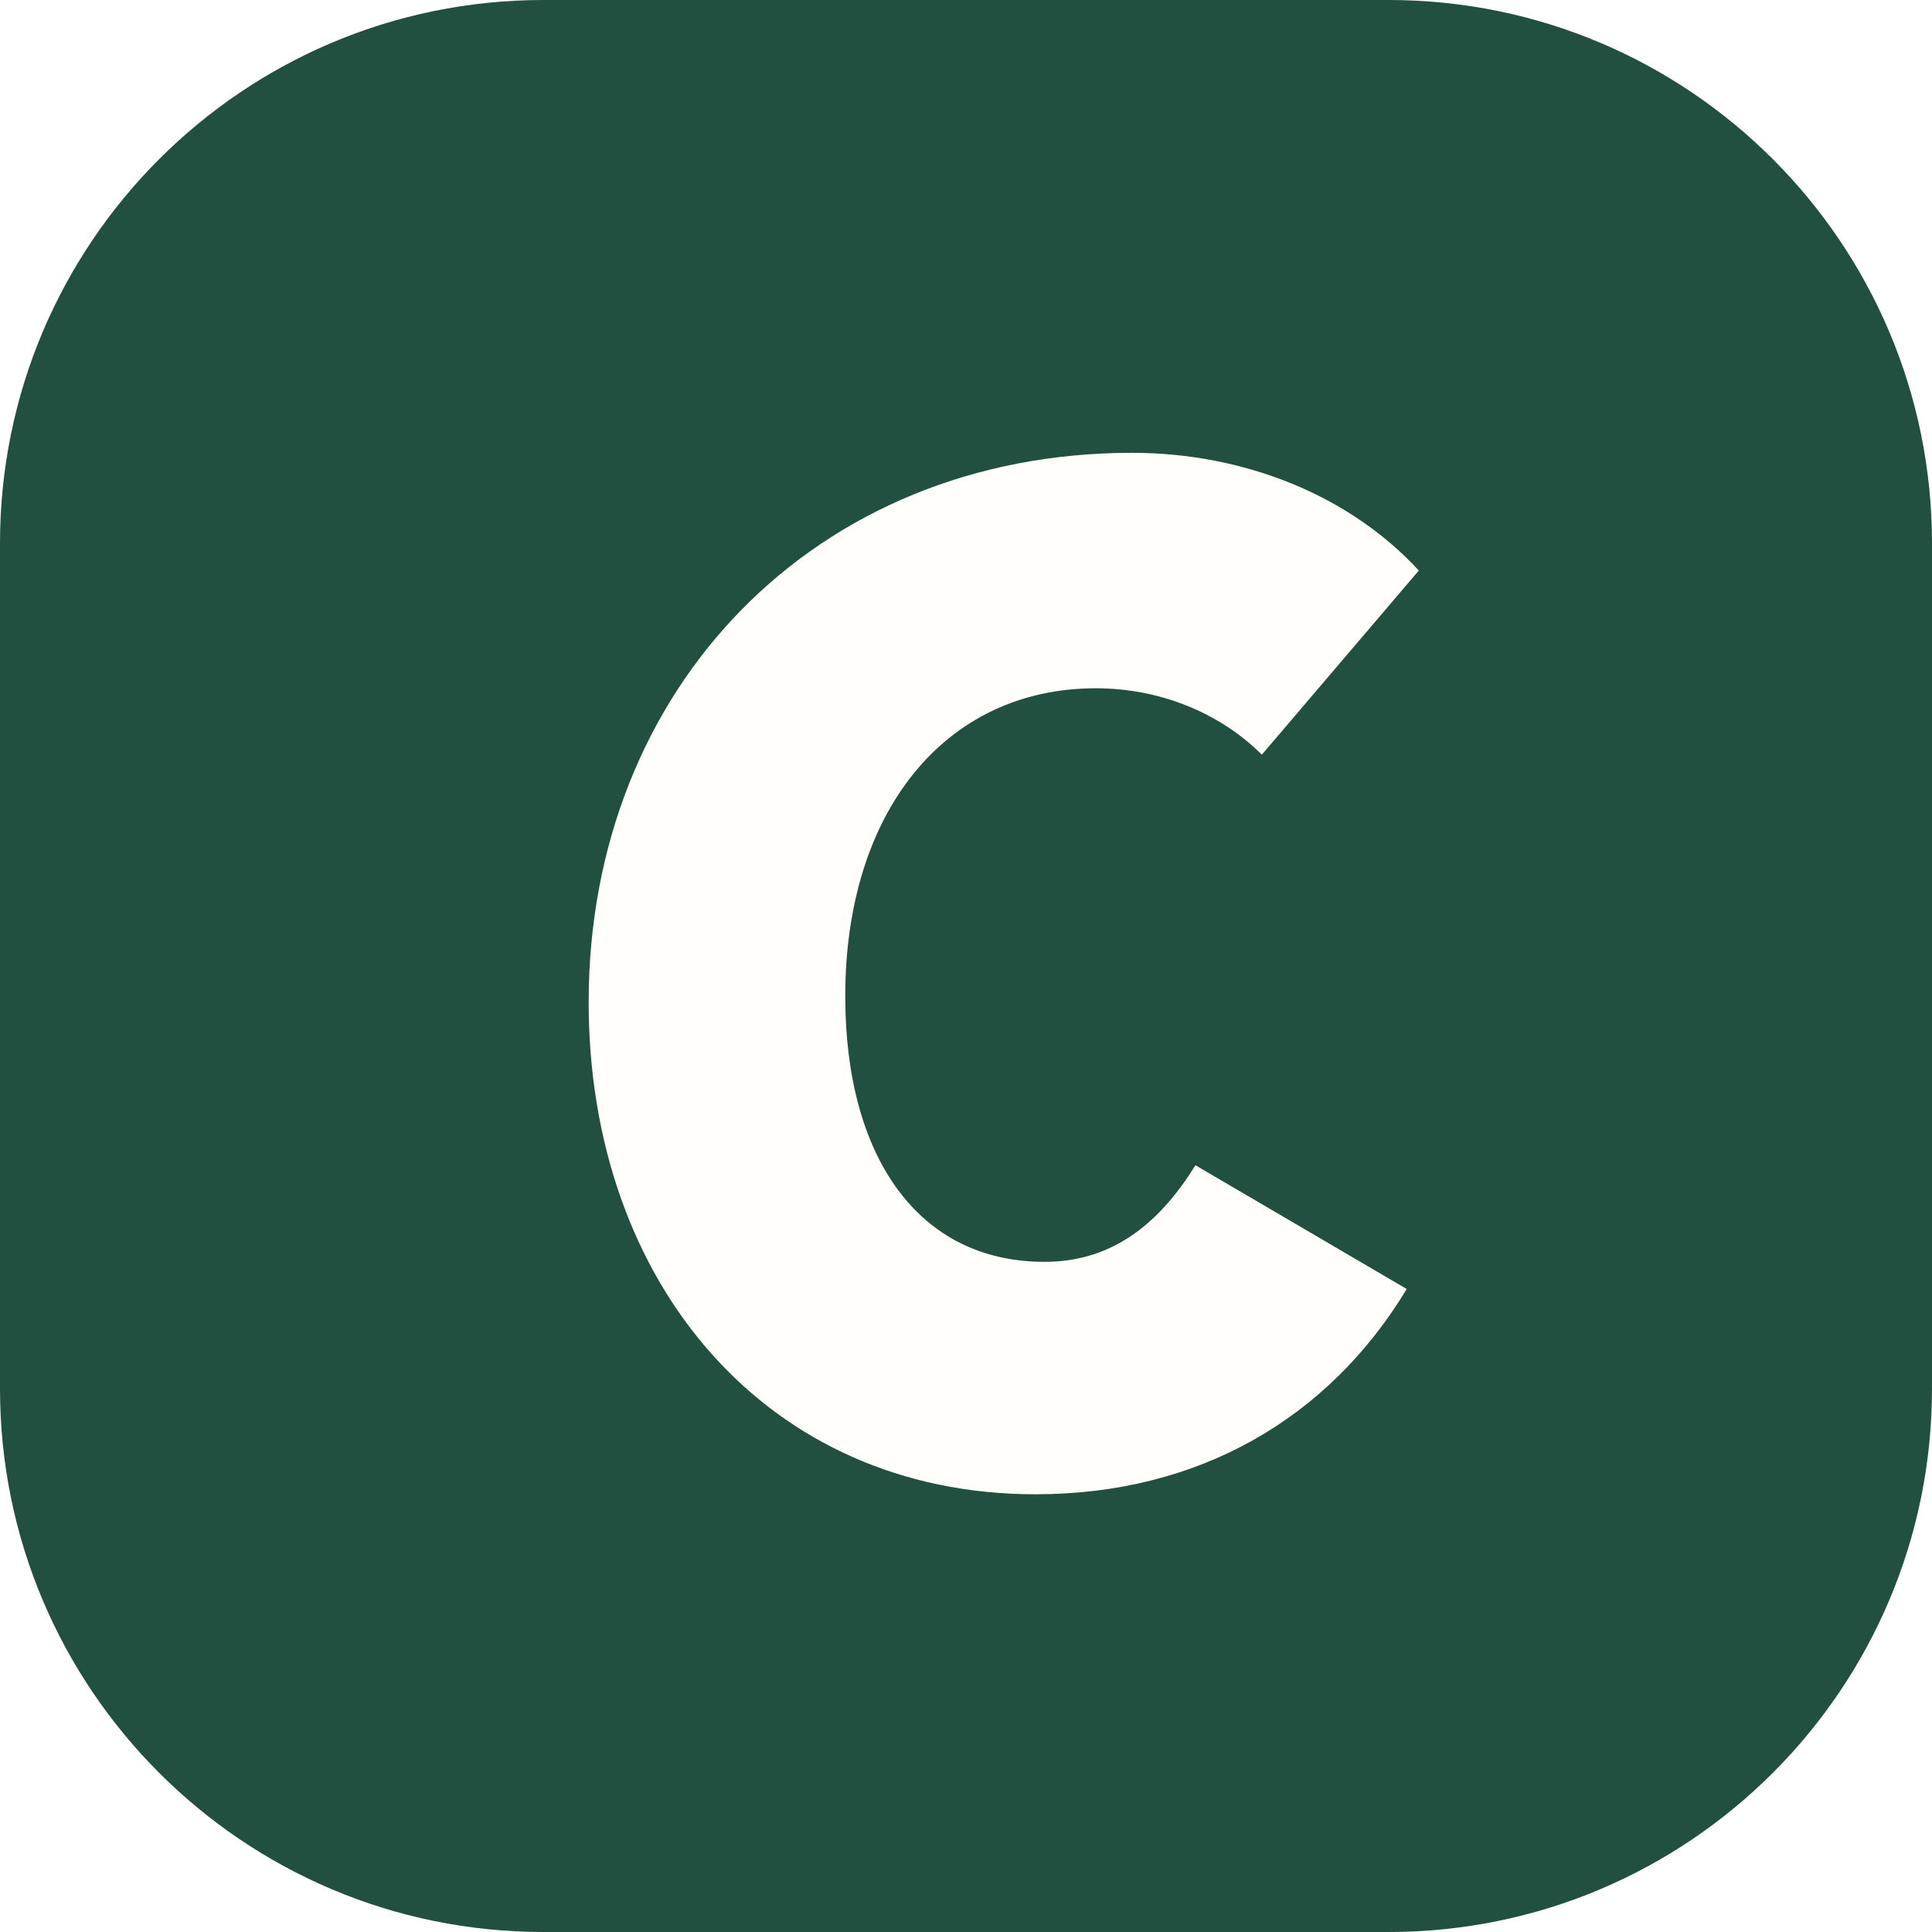
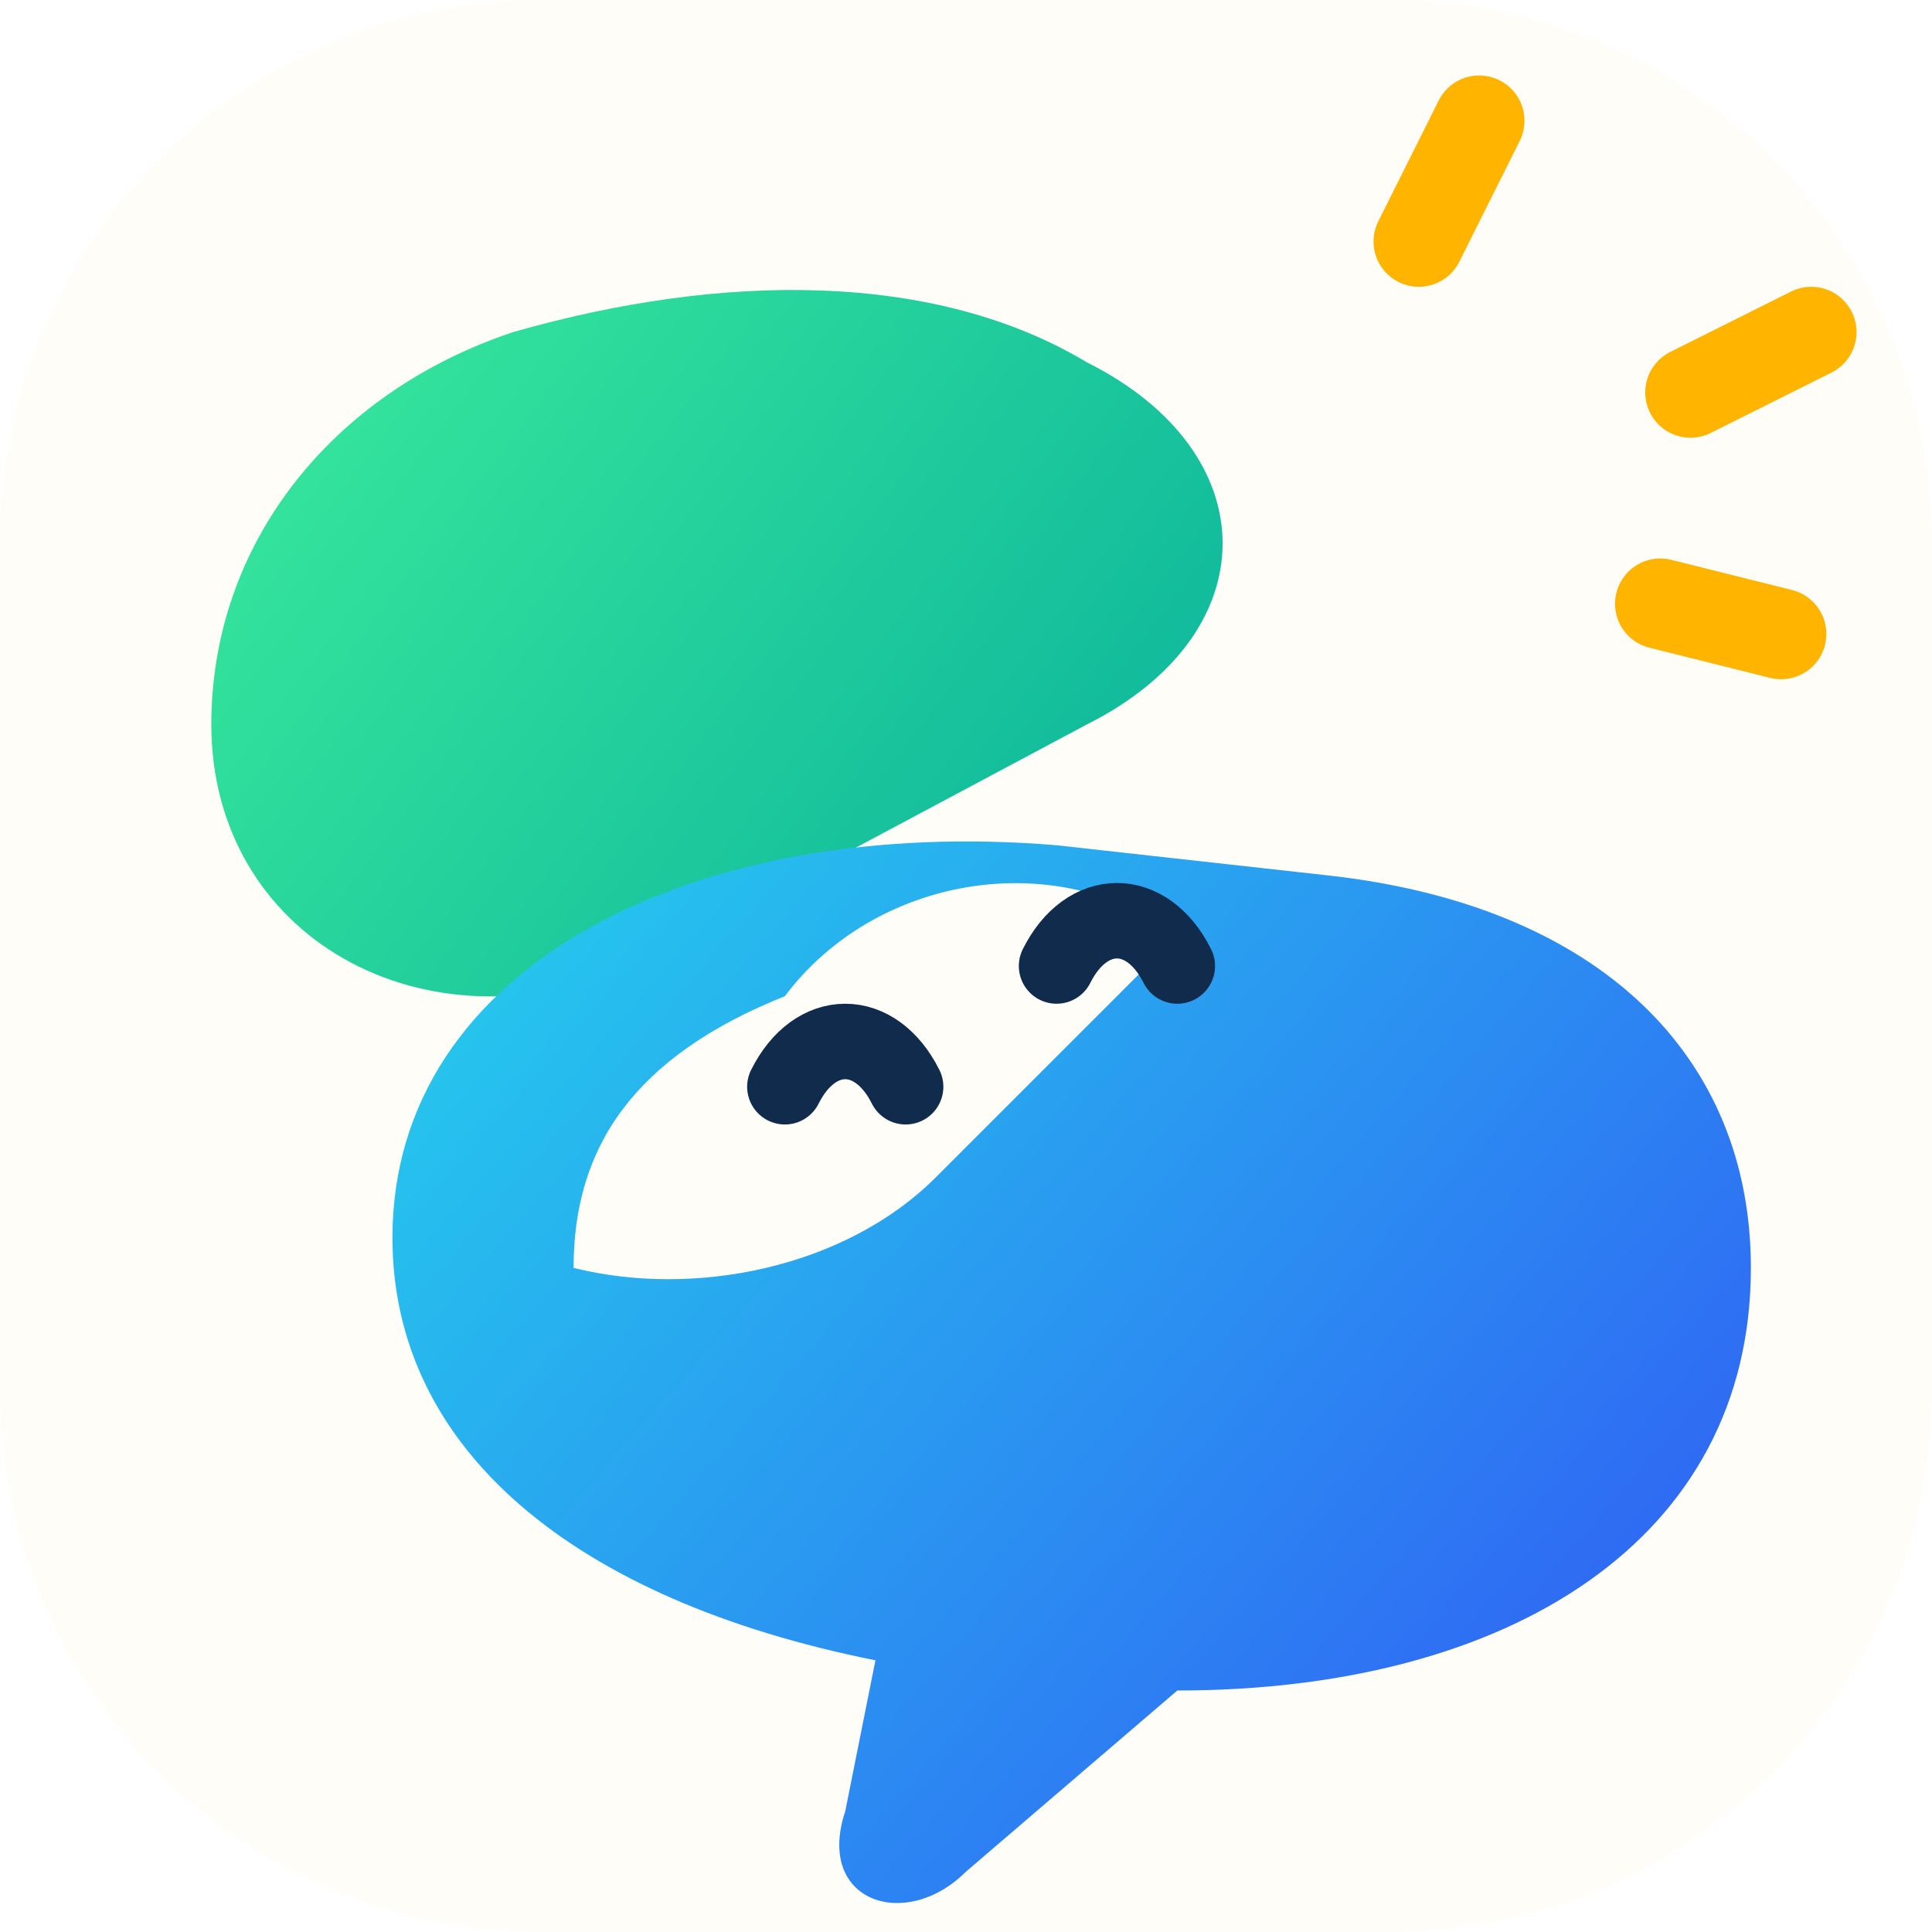
<svg xmlns="http://www.w3.org/2000/svg" viewBox="0 0 64 64">
-   <rect width="64" height="64" rx="18" fill="#214f40" />
-   <path d="M37.5 15c-10.5 0-18 7.8-18 18.2 0 9.3 5.9 16.3 14.8 16.3 5.4 0 9.7-2.5 12.3-6.8l-7-4.1c-1.3 2.1-2.9 3.2-5 3.2-4.2 0-6.6-3.5-6.6-8.8 0-6.1 3.3-10.2 8.3-10.2 2.1 0 4.1.8 5.5 2.2l5.2-6.1c-2.3-2.5-5.8-3.9-9.5-3.9Z" fill="#fffefa" />
+   <defs>
+     <linearGradient id="mint" x1="13" x2="46" y1="10" y2="35" gradientUnits="userSpaceOnUse">
+       <stop stop-color="#35e49c" />
+       <stop offset="1" stop-color="#00a89c" />
+     </linearGradient>
+     <linearGradient id="blue" x1="18" x2="57" y1="28" y2="62" gradientUnits="userSpaceOnUse">
+       <stop stop-color="#25c8ed" />
+       <stop offset="1" stop-color="#3157f5" />
+     </linearGradient>
+   </defs>
+   <rect width="64" height="64" rx="18" fill="#fffdf7" />
+   <path d="M17 11c-6 2-10 7-10 13 0 7 7 11 14 8l15-8c6-3 6-9 0-12-5-3-12-3-19-1Z" fill="url(#mint)" />
+   <path d="M44 29c9 1 14 6 14 13 0 9-8 14-19 14l-7 6c-2 2-5 1-4-2l1-5c-10-2-16-7-16-14 0-9 10-14 22-13l9 1Z" fill="url(#blue)" />
+   <path d="M26 33c3-4 9-5 13-2l-8 8c-3 3-8 4-12 3 0-4 2-7 7-9Z" fill="#fffdf7" />
+   <path d="M26 36c1-2 3-2 4 0m5-4c1-2 3-2 4 0" fill="none" stroke="#102b4c" stroke-linecap="round" stroke-width="2.5" />
+   <path d="m47 8 2-4m7 9 4-2m-5 9 4 1" fill="none" stroke="#ffb400" stroke-linecap="round" stroke-width="3" />
</svg>
